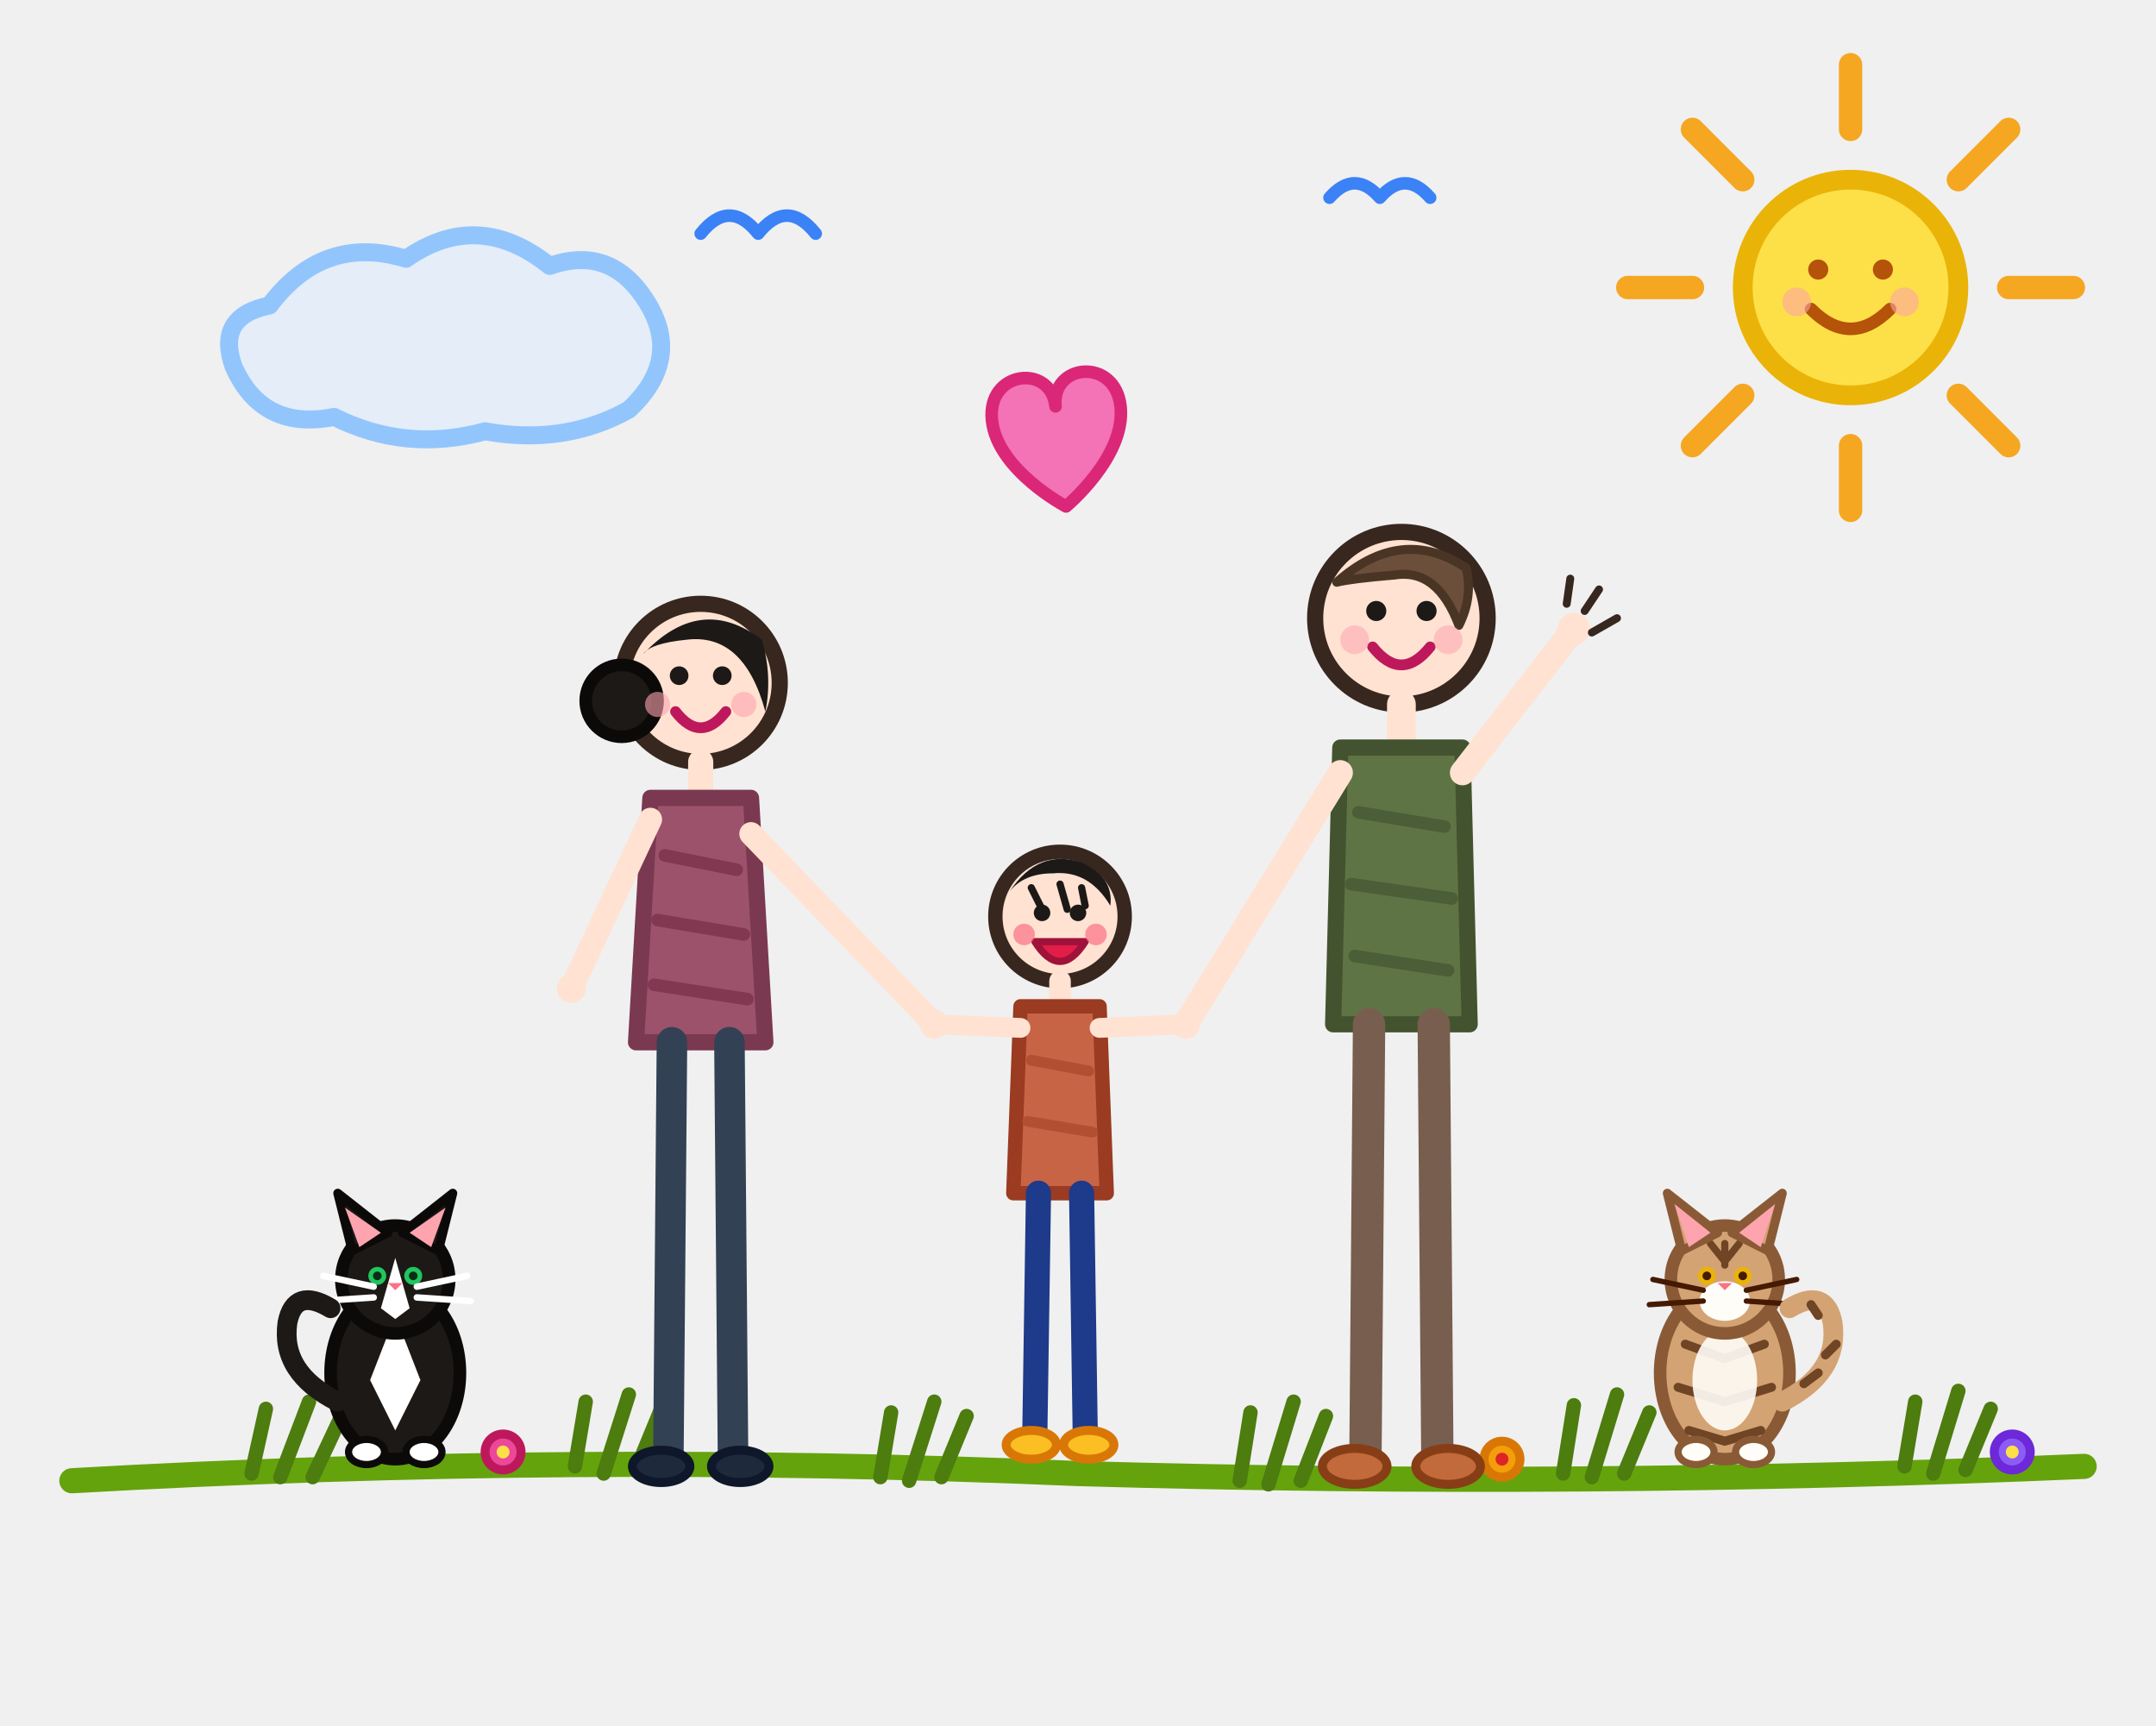
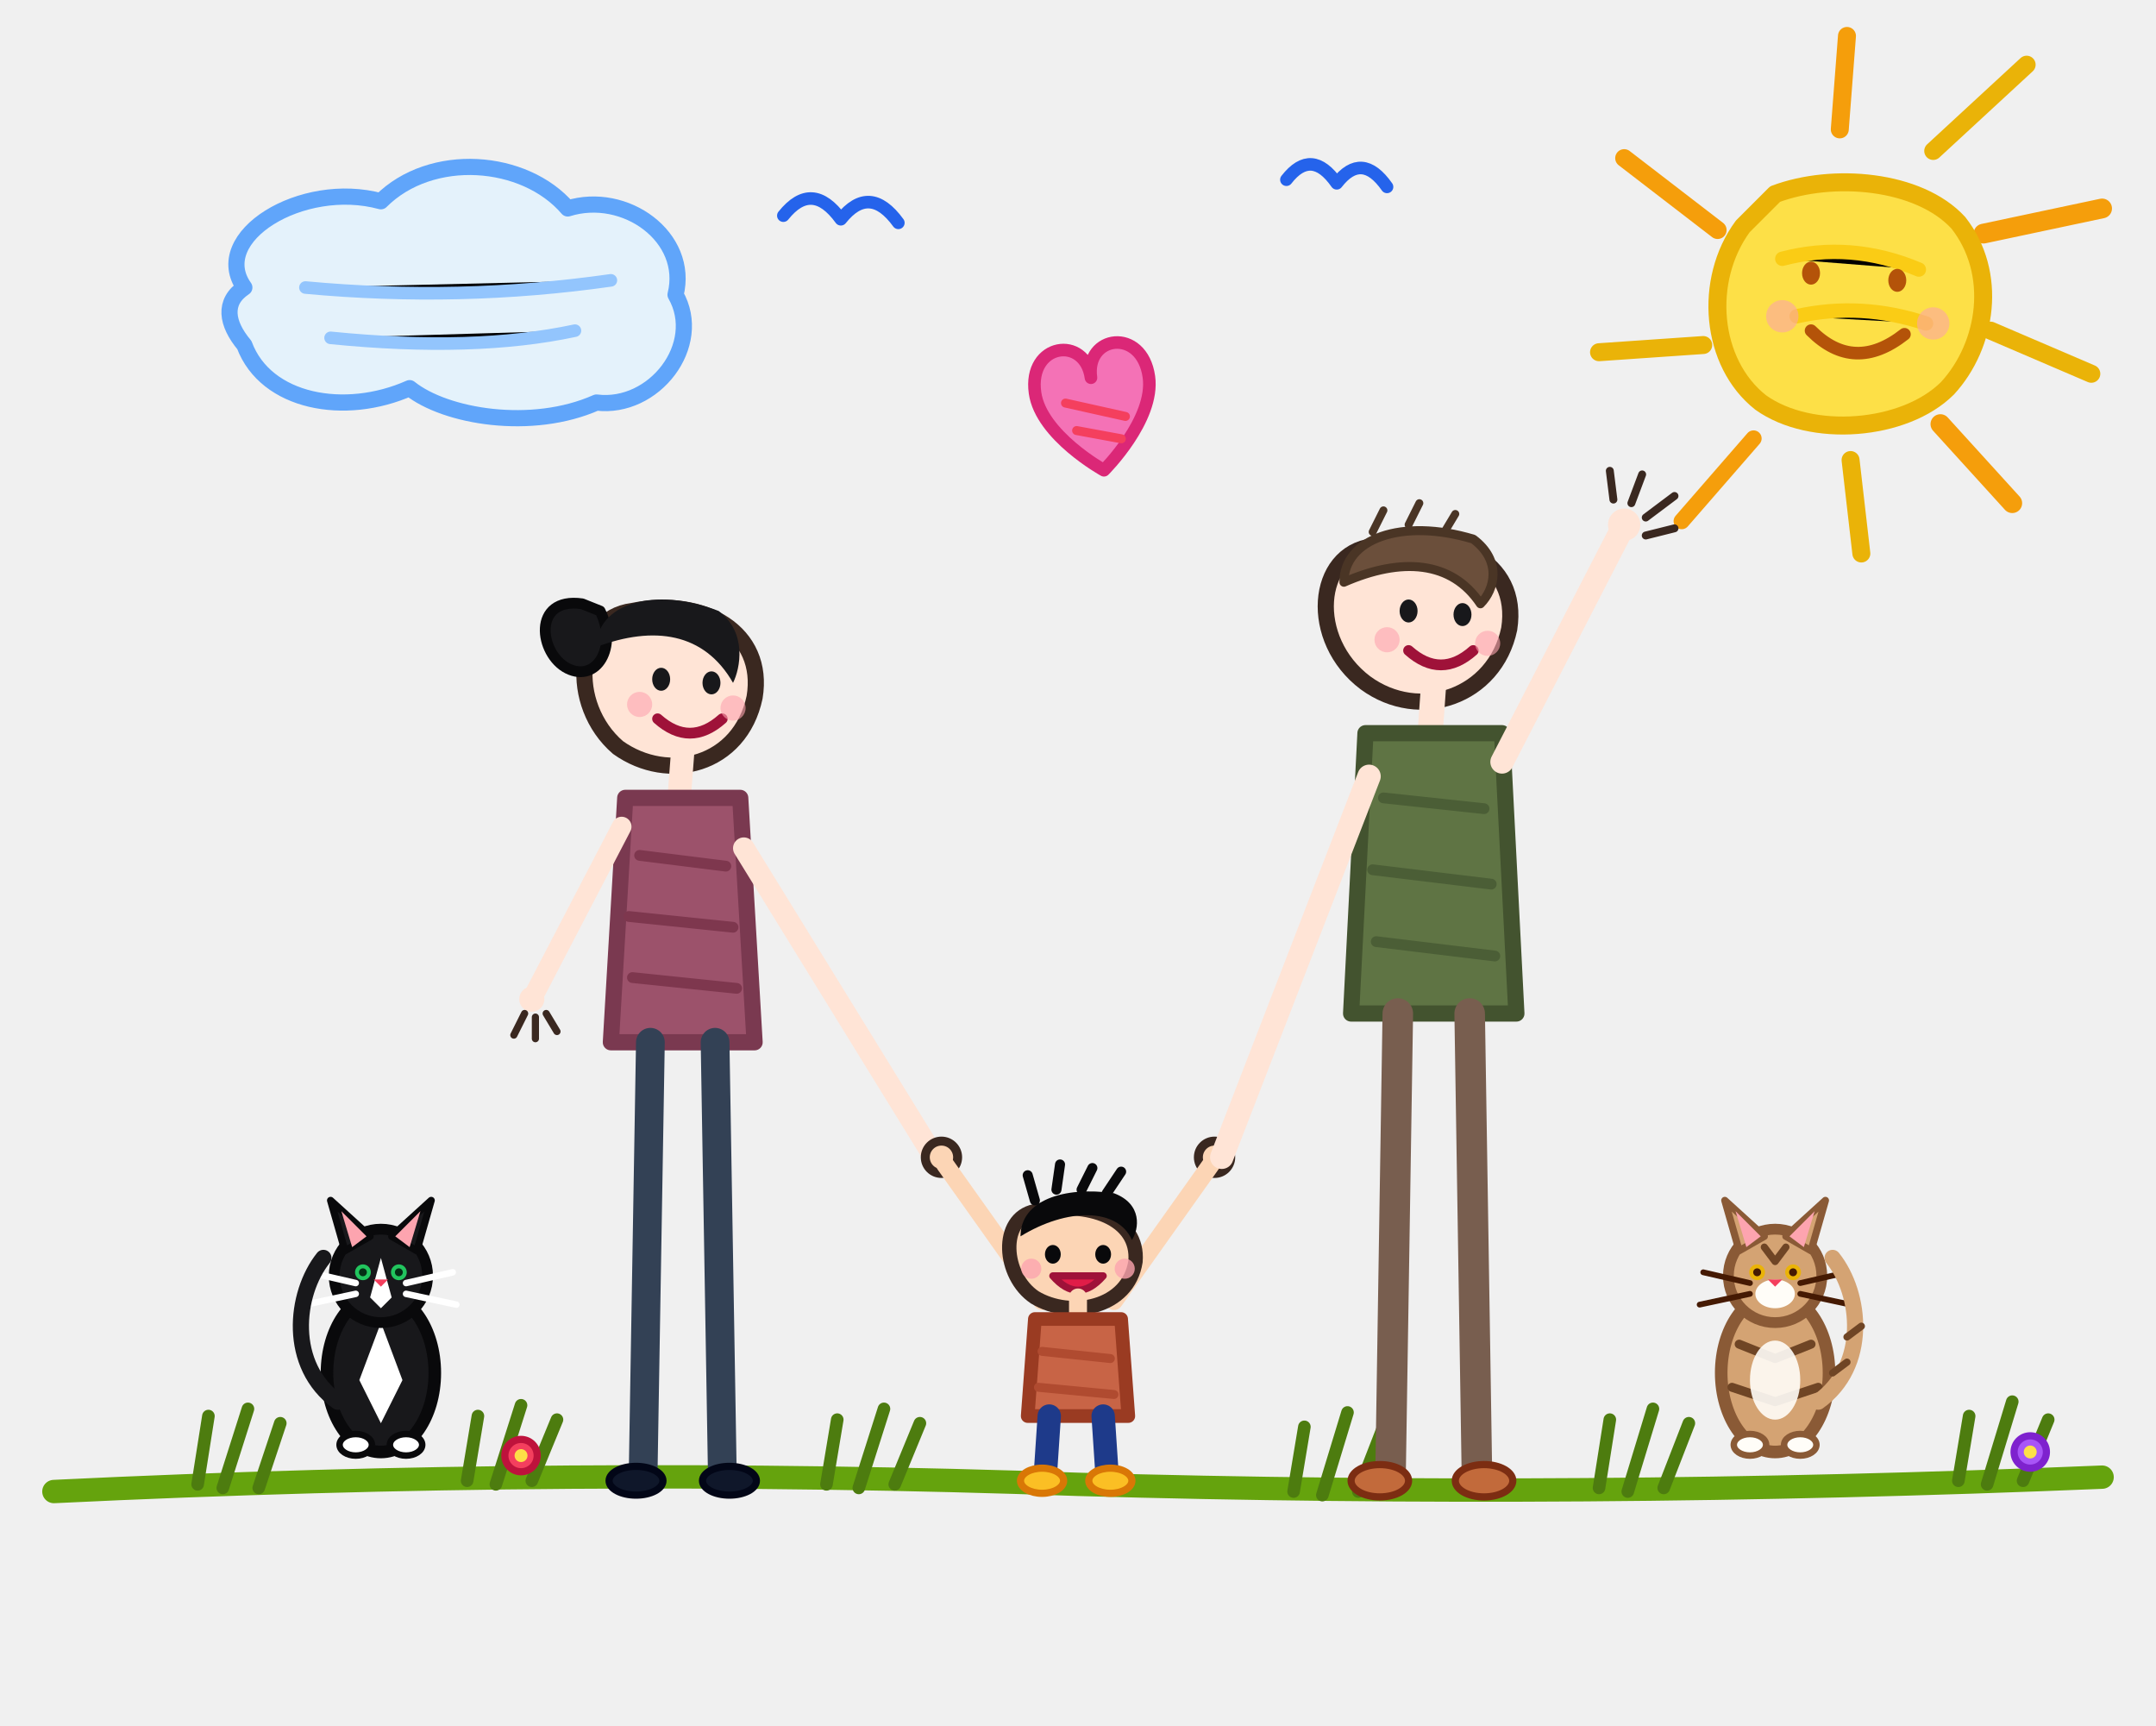
<svg xmlns="http://www.w3.org/2000/svg" viewBox="0 0 600 480" width="100%" height="100%">
-   <g id="crayon-art" stroke-linecap="round" stroke-linejoin="round">
-     <g id="sun" transform="translate(515, 80)">
-       <path d="M 0,-44 L 0,-62 M 30,-30 L 44,-44 M 44,0 L 62,0 M 30,30 L 44,44 M 0,44 L 0,62 M -30,30 L -44,44 M -44,0 L -62,0 M -30,-30 L -44,-44" stroke="#F59E0B" stroke-width="6.5" fill="none" opacity="0.9" />
-       <circle cx="0" cy="0" r="30" fill="#FDE047" stroke="#EAB308" stroke-width="5.5" />
-       <circle cx="-9" cy="-5" r="2.8" fill="#B45309" />
-       <circle cx="9" cy="-5" r="2.8" fill="#B45309" />
-       <path d="M -11,6 Q 0,17 11,6" stroke="#B45309" stroke-width="3.5" fill="none" />
-       <circle cx="-15" cy="4" r="4" fill="#FCA5A5" opacity="0.6" />
-       <circle cx="15" cy="4" r="4" fill="#FCA5A5" opacity="0.6" />
+   <g id="crayon-drawing" stroke-linecap="round" stroke-linejoin="round">
+     <g id="sun">
+       <path d="M 512,36 L 514,10" stroke="#F59E0B" stroke-width="5" />
+       <path d="M 538,42 L 564,18" stroke="#EAB308" stroke-width="5" />
+       <path d="M 552,65 L 585,58" stroke="#F59E0B" stroke-width="5.5" />
+       <path d="M 554,92 L 582,104" stroke="#EAB308" stroke-width="5" />
+       <path d="M 540,118 L 560,140" stroke="#F59E0B" stroke-width="5.5" />
+       <path d="M 515,128 L 518,154" stroke="#EAB308" stroke-width="5" />
+       <path d="M 488,122 L 468,145" stroke="#F59E0B" stroke-width="4.5" />
+       <path d="M 474,96 L 445,98" stroke="#EAB308" stroke-width="5" />
+       <path d="M 478,64 L 452,44" stroke="#F59E0B" stroke-width="5" />
+       <path d="M 494,54 C 510,48 534,50 545,62 C 556,76 553,96 542,108 C 530,120 504,122 490,112 C 476,101 474,78 485,63 Z" fill="#FDE047" stroke="#EAB308" stroke-width="5" />
+       <path d="M 496,72 Q 515,67 534,75 M 500,88 Q 518,84 536,90" stroke="#FACC15" stroke-width="4" />
+       <ellipse cx="504" cy="76" rx="2.5" ry="3.2" fill="#B45309" />
+       <ellipse cx="528" cy="78" rx="2.5" ry="3.2" fill="#B45309" />
+       <path d="M 504,92 Q 516,104 530,93" stroke="#B45309" stroke-width="3.5" fill="none" />
+       <circle cx="496" cy="88" r="4.5" fill="#FCA5A5" opacity="0.6" />
+       <circle cx="538" cy="90" r="4.5" fill="#FCA5A5" opacity="0.6" />
    </g>
-     <g id="cloud" stroke="#93C5FD" stroke-width="5" fill="rgba(219, 234, 254, 0.55)">
-       <path d="M 75,85 Q 90,65 113,72 Q 133,58 153,74 Q 170,68 180,84 Q 190,100 175,114 Q 157,124 135,120 Q 113,126 93,116 Q 73,120 65,102 Q 60,88 75,85 Z" />
+     <g id="cloud">
+       <path d="M 68,80 C 58,66 84,50 106,56 C 120,42 146,44 158,58 C 174,53 192,66 188,82 C 196,96 182,114 166,112 C 148,120 124,116 114,108 C 96,116 74,112 68,96 C 63,90 62,84 68,80 Z" fill="rgba(224, 242, 254, 0.75)" stroke="#60A5FA" stroke-width="4.5" />
+       <path d="M 85,80 Q 128,84 170,78 M 92,94 Q 132,98 160,92" stroke="#93C5FD" stroke-width="3.5" />
    </g>
-     <g id="birds" stroke="#3B82F6" stroke-width="3.5" fill="none">
-       <path d="M 195,65 Q 203,55 211,65 Q 219,55 227,65" />
-       <path d="M 370,55 Q 377,47 384,55 Q 391,47 398,55" />
+     <g id="birds" stroke="#2563EB" stroke-width="3.5" fill="none">
+       <path d="M 218,60 Q 226,50 234,61 Q 242,51 250,62" />
+       <path d="M 358,50 Q 365,41 372,51 Q 379,42 386,52" />
    </g>
-     <g id="heart" transform="translate(295, 125) rotate(-6)">
-       <path d="M 0,-12 C 0,-24 -18,-24 -18,-10 C -18,4 0,16 0,16 C 0,16 18,4 18,-10 C 18,-24 0,-24 0,-12 Z" fill="#F472B6" stroke="#DB2777" stroke-width="3.5" />
+     <g id="heart" transform="translate(305, 115) rotate(-8)">
+       <path d="M 0,-10 C 0,-22 -16,-22 -16,-8 C -16,4 0,16 0,16 C 0,16 16,4 16,-8 C 16,-22 0,-22 0,-10 Z" fill="#F472B6" stroke="#DB2777" stroke-width="3.5" />
+       <path d="M -8,-4 L 8,2 M -6,4 L 6,8" stroke="#F43F5E" stroke-width="2.5" />
    </g>
    <g id="ground">
-       <path d="M 20,412 Q 160,404 300,410 Q 440,414 580,408" stroke="#65A30D" stroke-width="7" fill="none" />
-       <path d="M 70,410 L 74,392 M 78,411 L 86,390 M 87,411 L 95,394" stroke="#4D7C0F" stroke-width="4" />
-       <path d="M 160,408 L 163,390 M 168,410 L 175,388 M 177,409 L 184,392" stroke="#4D7C0F" stroke-width="4" />
-       <path d="M 245,411 L 248,393 M 253,412 L 260,390 M 262,411 L 269,394" stroke="#4D7C0F" stroke-width="4" />
-       <path d="M 345,412 L 348,393 M 353,413 L 360,390 M 362,412 L 369,394" stroke="#4D7C0F" stroke-width="4" />
-       <path d="M 435,410 L 438,391 M 443,411 L 450,388 M 452,410 L 459,393" stroke="#4D7C0F" stroke-width="4" />
-       <path d="M 530,408 L 533,390 M 538,410 L 545,387 M 547,409 L 554,392" stroke="#4D7C0F" stroke-width="4" />
-       <circle cx="140" cy="404" r="5" fill="#EC4899" stroke="#BE185D" stroke-width="2.5" />
-       <circle cx="140" cy="404" r="1.8" fill="#FDE047" />
-       <circle cx="418" cy="406" r="5" fill="#F59E0B" stroke="#D97706" stroke-width="2.5" />
-       <circle cx="418" cy="406" r="1.8" fill="#DC2626" />
-       <circle cx="560" cy="404" r="5" fill="#8B5CF6" stroke="#6D28D9" stroke-width="2.5" />
-       <circle cx="560" cy="404" r="1.8" fill="#FDE047" />
+       <path d="M 15,415 Q 160,408 300,413 Q 440,417 585,411" stroke="#65A30D" stroke-width="6.5" fill="none" />
+       <path d="M 55,413 L 58,394 M 62,414 L 69,392 M 72,414 L 78,396" stroke="#4D7C0F" stroke-width="3.5" />
+       <path d="M 130,412 L 133,394 M 138,413 L 145,391 M 148,412 L 155,395" stroke="#4D7C0F" stroke-width="3.5" />
+       <path d="M 230,413 L 233,395 M 239,414 L 246,392 M 249,413 L 256,396" stroke="#4D7C0F" stroke-width="3.5" />
+       <path d="M 360,415 L 363,397 M 368,416 L 375,393 M 378,415 L 385,397" stroke="#4D7C0F" stroke-width="3.5" />
+       <path d="M 445,414 L 448,395 M 453,415 L 460,392 M 463,414 L 470,396" stroke="#4D7C0F" stroke-width="3.5" />
+       <path d="M 545,412 L 548,394 M 553,413 L 560,390 M 563,412 L 570,395" stroke="#4D7C0F" stroke-width="3.5" />
+       <circle cx="145" cy="405" r="4.5" fill="#F43F5E" stroke="#BE123C" stroke-width="2" />
+       <circle cx="145" cy="405" r="1.8" fill="#FDE047" />
+       <circle cx="565" cy="404" r="4.5" fill="#A855F7" stroke="#7E22CE" stroke-width="2" />
+       <circle cx="565" cy="404" r="1.8" fill="#FDE047" />
    </g>
-     <g id="mom" transform="translate(195, 0)">
-       <circle cx="0" cy="190" r="22" fill="#FFE2D1" stroke="#37271F" stroke-width="4.5" />
-       <circle cx="-22" cy="195" r="10" fill="#1C1917" stroke="#0C0A09" stroke-width="3.5" />
-       <path d="M -16,182 Q 0,165 17,178 Q 20,188 18,198 Q 12,176 -4,178 Q -14,179 -16,182 Z" fill="#1C1917" />
-       <circle cx="-6" cy="188" r="2.6" fill="#1C1917" />
-       <circle cx="6" cy="188" r="2.6" fill="#1C1917" />
-       <path d="M -7,198 Q 0,207 7,198" stroke="#BE185D" stroke-width="3" fill="none" />
-       <circle cx="-12" cy="196" r="3.5" fill="#FDA4AF" opacity="0.6" />
-       <circle cx="12" cy="196" r="3.5" fill="#FDA4AF" opacity="0.6" />
-       <line x1="0" y1="212" x2="0" y2="222" stroke="#FFE2D1" stroke-width="7" />
-       <path d="M -14,222 L 14,222 L 18,290 L -18,290 Z" fill="#9C526B" stroke="#7A3950" stroke-width="4.5" />
-       <path d="M -10,238 L 10,242 M -12,256 L 12,260 M -13,274 L 13,278" stroke="#833852" stroke-width="3.5" />
-       <path d="M -14,228 L -36,275" stroke="#FFE2D1" stroke-width="6.5" />
-       <circle cx="-36" cy="275" r="4" fill="#FFE2D1" />
-       <path d="M 14,232 L 65,285" stroke="#FFE2D1" stroke-width="6.5" />
-       <line x1="-8" y1="290" x2="-9" y2="406" stroke="#334155" stroke-width="8.5" />
-       <line x1="8" y1="290" x2="9" y2="406" stroke="#334155" stroke-width="8.5" />
-       <ellipse cx="-11" cy="408" rx="8" ry="4.5" fill="#1E293B" stroke="#0F172A" stroke-width="2.5" />
-       <ellipse cx="11" cy="408" rx="8" ry="4.5" fill="#1E293B" stroke="#0F172A" stroke-width="2.5" />
+     <g id="mom">
+       <path d="M 176,170 C 160,172 158,196 172,208 C 186,218 206,213 210,194 C 213,176 196,166 176,170 Z" fill="#FFE4D6" stroke="#3A2820" stroke-width="4.5" />
+       <path d="M 162,168 C 148,166 150,182 158,186 C 166,190 172,180 167,170 Z" fill="#18181B" stroke="#09090B" stroke-width="3" />
+       <path d="M 166,180 C 166,168 182,163 200,170 C 208,176 206,186 204,190 C 196,176 182,174 166,180 Z" fill="#18181B" />
+       <ellipse cx="184" cy="189" rx="2.5" ry="3.2" fill="#18181B" />
+       <ellipse cx="198" cy="190" rx="2.5" ry="3.2" fill="#18181B" />
+       <path d="M 183,200 Q 192,208 201,200" stroke="#9F1239" stroke-width="3" fill="none" />
+       <circle cx="178" cy="196" r="3.5" fill="#FDA4AF" opacity="0.6" />
+       <circle cx="204" cy="197" r="3.5" fill="#FDA4AF" opacity="0.6" />
+       <path d="M 190,209 L 189,222" stroke="#FFE4D6" stroke-width="6.5" />
+       <path d="M 174,222 L 206,222 L 210,290 L 170,290 Z" fill="#9C526B" stroke="#7A3950" stroke-width="4.5" />
+       <path d="M 178,238 L 202,241 M 175,255 L 204,258 M 176,272 L 205,275" stroke="#7E374E" stroke-width="3" />
+       <path d="M 173,230 L 148,278" stroke="#FFE4D6" stroke-width="5.5" />
+       <circle cx="148" cy="278" r="3.5" fill="#FFE4D6" />
+       <path d="M 146,282 L 143,288 M 149,283 L 149,289 M 152,282 L 155,287" stroke="#3A2820" stroke-width="2" />
+       <path d="M 207,236 L 260,322" stroke="#FFE4D6" stroke-width="6" />
+       <path d="M 181,290 L 179,409" stroke="#334155" stroke-width="8" />
+       <path d="M 199,290 L 201,409" stroke="#334155" stroke-width="8" />
+       <ellipse cx="177" cy="412" rx="7.5" ry="4" fill="#0F172A" stroke="#020617" stroke-width="2" />
+       <ellipse cx="203" cy="412" rx="7.5" ry="4" fill="#0F172A" stroke="#020617" stroke-width="2" />
    </g>
-     <g id="son" transform="translate(295, 0)">
-       <circle cx="0" cy="255" r="18" fill="#FFE2D1" stroke="#37271F" stroke-width="4" />
-       <path d="M -14,248 Q -6,236 6,240 Q 15,244 14,252 Q 8,242 -2,243 Q -10,243 -14,248 Z" fill="#1C1917" />
-       <path d="M -8,247 L -5,253 M 0,246 L 2,253 M 6,247 L 7,252" stroke="#1C1917" stroke-width="2" />
-       <circle cx="-5" cy="254" r="2.3" fill="#1C1917" />
-       <circle cx="5" cy="254" r="2.3" fill="#1C1917" />
-       <path d="M -7,262 Q 0,273 7,262 Z" fill="#E11D48" stroke="#9F1239" stroke-width="2" />
-       <circle cx="-10" cy="260" r="3" fill="#FB7185" opacity="0.7" />
-       <circle cx="10" cy="260" r="3" fill="#FB7185" opacity="0.7" />
-       <line x1="0" y1="273" x2="0" y2="280" stroke="#FFE2D1" stroke-width="6" />
-       <path d="M -11,280 L 11,280 L 13,332 L -13,332 Z" fill="#C86446" stroke="#9A3B22" stroke-width="4" />
-       <path d="M -8,295 L 8,298 M -9,312 L 9,315" stroke="#B24F33" stroke-width="3" />
-       <path d="M -11,286 L -35,285" stroke="#FFE2D1" stroke-width="5.5" />
-       <circle cx="-35" cy="285" r="4" fill="#FFE2D1" />
-       <path d="M 11,286 L 35,285" stroke="#FFE2D1" stroke-width="5.5" />
-       <circle cx="35" cy="285" r="4" fill="#FFE2D1" />
-       <line x1="-6" y1="332" x2="-7" y2="398" stroke="#1E3A8A" stroke-width="7" />
-       <line x1="6" y1="332" x2="7" y2="398" stroke="#1E3A8A" stroke-width="7" />
-       <ellipse cx="-8" cy="402" rx="7" ry="4" fill="#FBBF24" stroke="#D97706" stroke-width="2.5" />
-       <ellipse cx="8" cy="402" rx="7" ry="4" fill="#FBBF24" stroke="#D97706" stroke-width="2.5" />
+     <g id="toddler-son">
+       <circle cx="262" cy="322" r="4.5" fill="#FCD5B5" stroke="#3A2820" stroke-width="2.5" />
+       <circle cx="338" cy="322" r="4.5" fill="#FCD5B5" stroke="#3A2820" stroke-width="2.5" />
+       <path d="M 290,362 L 263,324" stroke="#FCD5B5" stroke-width="5" />
+       <path d="M 310,362 L 337,324" stroke="#FCD5B5" stroke-width="5" />
+       <path d="M 288,337 C 278,339 279,355 288,361 C 298,367 314,364 316,351 C 317,339 303,334 288,337 Z" fill="#FCD5B5" stroke="#3A2820" stroke-width="4" />
+       <path d="M 284,344 C 284,334 296,330 310,332 C 318,335 317,342 315,345 C 311,336 297,336 284,344 Z" fill="#09090B" />
+       <path d="M 288,334 L 286,327 M 294,331 L 295,324 M 301,331 L 304,325 M 308,332 L 312,326" stroke="#09090B" stroke-width="2.8" />
+       <ellipse cx="293" cy="349" rx="2.2" ry="2.6" fill="#09090B" />
+       <ellipse cx="307" cy="349" rx="2.2" ry="2.6" fill="#09090B" />
+       <path d="M 293,355 Q 300,363 307,355 Z" fill="#E11D48" stroke="#9F1239" stroke-width="2" />
+       <circle cx="287" cy="353" r="2.8" fill="#FDA4AF" opacity="0.8" />
+       <circle cx="313" cy="353" r="2.8" fill="#FDA4AF" opacity="0.8" />
+       <path d="M 300,361 L 300,367" stroke="#FCD5B5" stroke-width="5" />
+       <path d="M 288,367 L 312,367 L 314,394 L 286,394 Z" fill="#C86446" stroke="#9A3B22" stroke-width="3.8" />
+       <path d="M 290,376 L 309,378 M 289,386 L 310,388" stroke="#B04B30" stroke-width="2.5" />
+       <path d="M 292,394 L 291,409" stroke="#1E3A8A" stroke-width="6.5" />
+       <path d="M 307,394 L 308,409" stroke="#1E3A8A" stroke-width="6.5" />
+       <ellipse cx="290" cy="412" rx="6" ry="3.5" fill="#FBBF24" stroke="#D97706" stroke-width="2" />
+       <ellipse cx="309" cy="412" rx="6" ry="3.5" fill="#FBBF24" stroke="#D97706" stroke-width="2" />
    </g>
-     <g id="dad" transform="translate(390, 0)">
-       <circle cx="0" cy="172" r="24" fill="#FFE2D1" stroke="#37271F" stroke-width="4.5" />
-       <path d="M -18,162 Q 0,146 18,158 Q 20,166 16,174 Q 10,158 -2,160 Q -14,161 -18,162 Z" fill="#6B4F3B" stroke="#4A3525" stroke-width="2.5" />
-       <circle cx="-7" cy="170" r="2.8" fill="#1C1917" />
-       <circle cx="7" cy="170" r="2.8" fill="#1C1917" />
-       <path d="M -8,180 Q 0,190 8,180" stroke="#BE185D" stroke-width="3" fill="none" />
-       <circle cx="-13" cy="178" r="4" fill="#FDA4AF" opacity="0.55" />
-       <circle cx="13" cy="178" r="4" fill="#FDA4AF" opacity="0.55" />
-       <line x1="0" y1="196" x2="0" y2="208" stroke="#FFE2D1" stroke-width="8" />
-       <path d="M -17,208 L 17,208 L 19,285 L -19,285 Z" fill="#5F7444" stroke="#43532F" stroke-width="4.5" />
-       <path d="M -12,226 L 12,230 M -14,246 L 14,250 M -13,266 L 13,270" stroke="#4C5E37" stroke-width="3.5" />
-       <path d="M -17,215 L -60,285" stroke="#FFE2D1" stroke-width="7" />
-       <path d="M 17,215 L 48,175" stroke="#FFE2D1" stroke-width="7" />
-       <circle cx="48" cy="175" r="4.5" fill="#FFE2D1" />
-       <path d="M 46,168 L 47,161 M 51,170 L 55,164 M 53,176 L 60,172" stroke="#37271F" stroke-width="2.2" />
-       <line x1="-9" y1="285" x2="-10" y2="405" stroke="#785E4F" stroke-width="9" />
-       <line x1="9" y1="285" x2="10" y2="405" stroke="#785E4F" stroke-width="9" />
-       <ellipse cx="-13" cy="408" rx="9" ry="5" fill="#C26A3B" stroke="#873E16" stroke-width="2.5" />
-       <ellipse cx="13" cy="408" rx="9" ry="5" fill="#C26A3B" stroke="#873E16" stroke-width="2.5" />
+     <g id="dad">
+       <path d="M 382,152 C 366,154 364,178 380,190 C 395,201 416,194 420,175 C 423,156 404,147 382,152 Z" fill="#FFE4D6" stroke="#3A2820" stroke-width="4.5" />
+       <path d="M 374,162 C 374,150 390,144 410,150 C 418,156 416,164 412,168 C 404,156 390,155 374,162 Z" fill="#6B4F3B" stroke="#4A3525" stroke-width="2.5" />
+       <path d="M 382,148 L 385,142 M 392,146 L 395,140 M 402,148 L 405,143" stroke="#4A3525" stroke-width="2.2" />
+       <ellipse cx="392" cy="170" rx="2.5" ry="3.2" fill="#18181B" />
+       <ellipse cx="407" cy="171" rx="2.5" ry="3.2" fill="#18181B" />
+       <path d="M 392,181 Q 401,189 410,181" stroke="#9F1239" stroke-width="3" fill="none" />
+       <circle cx="386" cy="178" r="3.5" fill="#FDA4AF" opacity="0.6" />
+       <circle cx="414" cy="179" r="3.5" fill="#FDA4AF" opacity="0.6" />
+       <path d="M 399,190 L 398,204" stroke="#FFE4D6" stroke-width="7" />
+       <path d="M 380,204 L 418,204 L 422,282 L 376,282 Z" fill="#5F7444" stroke="#43532F" stroke-width="4.5" />
+       <path d="M 385,222 L 413,225 M 382,242 L 415,246 M 383,262 L 416,266" stroke="#4B5E36" stroke-width="3" />
+       <path d="M 381,216 L 340,322" stroke="#FFE4D6" stroke-width="6.5" />
+       <path d="M 418,212 L 452,146" stroke="#FFE4D6" stroke-width="6.5" />
+       <circle cx="452" cy="146" r="4.5" fill="#FFE4D6" />
+       <path d="M 449,139 L 448,131 M 454,140 L 457,132 M 458,144 L 466,138 M 458,149 L 466,147" stroke="#3A2820" stroke-width="2.2" />
+       <path d="M 389,282 L 387,409" stroke="#785E4F" stroke-width="8.5" />
+       <path d="M 409,282 L 411,409" stroke="#785E4F" stroke-width="8.5" />
+       <ellipse cx="384" cy="412" rx="8" ry="4.5" fill="#C26A3B" stroke="#7C2D12" stroke-width="2" />
+       <ellipse cx="413" cy="412" rx="8" ry="4.5" fill="#C26A3B" stroke="#7C2D12" stroke-width="2" />
    </g>
-     <g id="tuxedo-cat" transform="translate(110, 360)">
-       <ellipse cx="0" cy="22" rx="18" ry="24" fill="#1C1917" stroke="#0C0A09" stroke-width="3.5" />
-       <path d="M 0,6 L -7,24 L 0,38 L 7,24 Z" fill="#FFFFFF" />
-       <circle cx="0" cy="-4" r="15" fill="#1C1917" stroke="#0C0A09" stroke-width="3.5" />
-       <polygon points="0,-10 -4,4 0,7 4,4" fill="#FFFFFF" />
-       <polygon points="-12,-12 -16,-28 -2,-17" fill="#1C1917" stroke="#0C0A09" stroke-width="2.5" />
-       <polygon points="-10,-13 -14,-24 -4,-17" fill="#FDA4AF" />
-       <polygon points="12,-12 16,-28 2,-17" fill="#1C1917" stroke="#0C0A09" stroke-width="2.5" />
-       <polygon points="10,-13 14,-24 4,-17" fill="#FDA4AF" />
-       <circle cx="-5" cy="-5" r="2.5" fill="#22C55E" />
-       <circle cx="-5" cy="-5" r="1.2" fill="#052E16" />
-       <circle cx="5" cy="-5" r="2.5" fill="#22C55E" />
-       <circle cx="5" cy="-5" r="1.2" fill="#052E16" />
-       <polygon points="0,-1 -2,-3 2,-3" fill="#FB7185" />
-       <line x1="-6" y1="-2" x2="-20" y2="-5" stroke="#FFFFFF" stroke-width="1.8" />
-       <line x1="-6" y1="1" x2="-21" y2="2" stroke="#FFFFFF" stroke-width="1.8" />
-       <line x1="6" y1="-2" x2="20" y2="-5" stroke="#FFFFFF" stroke-width="1.8" />
-       <line x1="6" y1="1" x2="21" y2="2" stroke="#FFFFFF" stroke-width="1.8" />
-       <ellipse cx="-8" cy="44" rx="5" ry="3.5" fill="#FFFFFF" stroke="#0C0A09" stroke-width="2" />
-       <ellipse cx="8" cy="44" rx="5" ry="3.5" fill="#FFFFFF" stroke="#0C0A09" stroke-width="2" />
-       <path d="M -16,30 Q -32,22 -30,8 Q -28,-2 -18,4" stroke="#1C1917" stroke-width="5.5" fill="none" stroke-linecap="round" />
+     <g id="pickles-cat">
+       <ellipse cx="106" cy="382" rx="15" ry="22" fill="#18181B" stroke="#09090B" stroke-width="3.5" />
+       <path d="M 106,368 L 100,384 L 106,396 L 112,384 Z" fill="#FFFFFF" />
+       <circle cx="106" cy="355" r="13" fill="#18181B" stroke="#09090B" stroke-width="3" />
+       <polygon points="106,350 103,361 106,364 109,361" fill="#FFFFFF" />
+       <polygon points="96,348 92,334 103,344" fill="#18181B" stroke="#09090B" stroke-width="2" />
+       <polygon points="98,347 95,337 102,344" fill="#FDA4AF" />
+       <polygon points="116,348 120,334 109,344" fill="#18181B" stroke="#09090B" stroke-width="2" />
+       <polygon points="114,347 117,337 110,344" fill="#FDA4AF" />
+       <circle cx="101" cy="354" r="2.2" fill="#22C55E" />
+       <circle cx="101" cy="354" r="1.1" fill="#052E16" />
+       <circle cx="111" cy="354" r="2.2" fill="#22C55E" />
+       <circle cx="111" cy="354" r="1.1" fill="#052E16" />
+       <polygon points="106,358 104,356 108,356" fill="#F43F5E" />
+       <line x1="99" y1="357" x2="86" y2="354" stroke="#FFFFFF" stroke-width="1.8" />
+       <line x1="99" y1="360" x2="85" y2="363" stroke="#FFFFFF" stroke-width="1.8" />
+       <line x1="113" y1="357" x2="126" y2="354" stroke="#FFFFFF" stroke-width="1.8" />
+       <line x1="113" y1="360" x2="127" y2="363" stroke="#FFFFFF" stroke-width="1.8" />
+       <ellipse cx="99" cy="402" rx="4.5" ry="3" fill="#FFFFFF" stroke="#09090B" stroke-width="1.8" />
+       <ellipse cx="113" cy="402" rx="4.5" ry="3" fill="#FFFFFF" stroke="#09090B" stroke-width="1.8" />
+       <path d="M 94,390 C 80,380 82,360 90,350" stroke="#18181B" stroke-width="4.5" fill="none" />
    </g>
-     <g id="tabby-cat" transform="translate(480, 360)">
-       <ellipse cx="0" cy="22" rx="18" ry="24" fill="#D4A373" stroke="#8A5A36" stroke-width="3.5" />
-       <path d="M -11,14 L 0,18 L 11,14 M -13,26 L 0,30 L 13,26 M -10,38 L 0,41 L 10,38" stroke="#6F4525" stroke-width="2.5" fill="none" />
-       <ellipse cx="0" cy="24" rx="9" ry="14" fill="#FFFDF8" opacity="0.9" />
-       <circle cx="0" cy="-4" r="15" fill="#D4A373" stroke="#8A5A36" stroke-width="3.5" />
-       <ellipse cx="0" cy="2" rx="7" ry="5.5" fill="#FFFDF8" />
-       <path d="M -4,-14 L 0,-9 L 4,-14 M 0,-14 L 0,-8" stroke="#6F4525" stroke-width="2" fill="none" />
-       <polygon points="-12,-12 -16,-28 -2,-17" fill="#D4A373" stroke="#8A5A36" stroke-width="2.5" />
-       <polygon points="-10,-13 -14,-25 -4,-17" fill="#FDA4AF" />
-       <polygon points="12,-12 16,-28 2,-17" fill="#D4A373" stroke="#8A5A36" stroke-width="2.5" />
-       <polygon points="10,-13 14,-25 4,-17" fill="#FDA4AF" />
-       <circle cx="-5" cy="-5" r="2.5" fill="#EAB308" />
-       <circle cx="-5" cy="-5" r="1.2" fill="#451A03" />
-       <circle cx="5" cy="-5" r="2.5" fill="#EAB308" />
-       <circle cx="5" cy="-5" r="1.2" fill="#451A03" />
-       <polygon points="0,-1 -2,-3 2,-3" fill="#FB7185" />
-       <line x1="-6" y1="-1" x2="-20" y2="-4" stroke="#451A03" stroke-width="1.5" />
-       <line x1="-6" y1="2" x2="-21" y2="3" stroke="#451A03" stroke-width="1.5" />
-       <line x1="6" y1="-1" x2="20" y2="-4" stroke="#451A03" stroke-width="1.5" />
-       <line x1="6" y1="2" x2="21" y2="3" stroke="#451A03" stroke-width="1.5" />
-       <ellipse cx="-8" cy="44" rx="5" ry="3.5" fill="#FFFDF8" stroke="#8A5A36" stroke-width="2" />
-       <ellipse cx="8" cy="44" rx="5" ry="3.5" fill="#FFFDF8" stroke="#8A5A36" stroke-width="2" />
-       <path d="M 16,30 Q 32,22 30,8 Q 28,-2 18,4" stroke="#D4A373" stroke-width="5.5" fill="none" stroke-linecap="round" />
-       <path d="M 22,25 L 26,22 M 28,17 L 31,14 M 26,6 L 24,3" stroke="#6F4525" stroke-width="2.5" />
+     <g id="pesto-cat">
+       <ellipse cx="494" cy="382" rx="15" ry="22" fill="#D4A373" stroke="#8A5A36" stroke-width="3.5" />
+       <path d="M 484,374 L 494,378 L 504,374 M 482,386 L 494,390 L 506,386" stroke="#6F4525" stroke-width="2.5" fill="none" />
+       <ellipse cx="494" cy="384" rx="7" ry="11" fill="#FFFDF8" opacity="0.9" />
+       <circle cx="494" cy="355" r="13" fill="#D4A373" stroke="#8A5A36" stroke-width="3" />
+       <ellipse cx="494" cy="360" rx="5.5" ry="4" fill="#FFFDF8" />
+       <path d="M 491,347 L 494,351 L 497,347" stroke="#6F4525" stroke-width="2" fill="none" />
+       <polygon points="484,348 480,334 491,344" fill="#D4A373" stroke="#8A5A36" stroke-width="2" />
+       <polygon points="486,347 483,337 490,344" fill="#FDA4AF" />
+       <polygon points="504,348 508,334 497,344" fill="#D4A373" stroke="#8A5A36" stroke-width="2" />
+       <polygon points="502,347 505,337 498,344" fill="#FDA4AF" />
+       <circle cx="489" cy="354" r="2.2" fill="#EAB308" />
+       <circle cx="489" cy="354" r="1.1" fill="#451A03" />
+       <circle cx="499" cy="354" r="2.2" fill="#EAB308" />
+       <circle cx="499" cy="354" r="1.1" fill="#451A03" />
+       <polygon points="494,358 492,356 496,356" fill="#F43F5E" />
+       <line x1="487" y1="357" x2="474" y2="354" stroke="#451A03" stroke-width="1.6" />
+       <line x1="487" y1="360" x2="473" y2="363" stroke="#451A03" stroke-width="1.6" />
+       <line x1="501" y1="357" x2="514" y2="354" stroke="#451A03" stroke-width="1.6" />
+       <line x1="501" y1="360" x2="515" y2="363" stroke="#451A03" stroke-width="1.6" />
+       <ellipse cx="487" cy="402" rx="4.5" ry="3" fill="#FFFDF8" stroke="#8A5A36" stroke-width="1.8" />
+       <ellipse cx="501" cy="402" rx="4.5" ry="3" fill="#FFFDF8" stroke="#8A5A36" stroke-width="1.8" />
+       <path d="M 506,390 C 520,380 518,360 510,350" stroke="#D4A373" stroke-width="4.5" fill="none" />
+       <path d="M 510,382 L 514,379 M 514,372 L 518,369" stroke="#6F4525" stroke-width="2" />
    </g>
  </g>
</svg>
